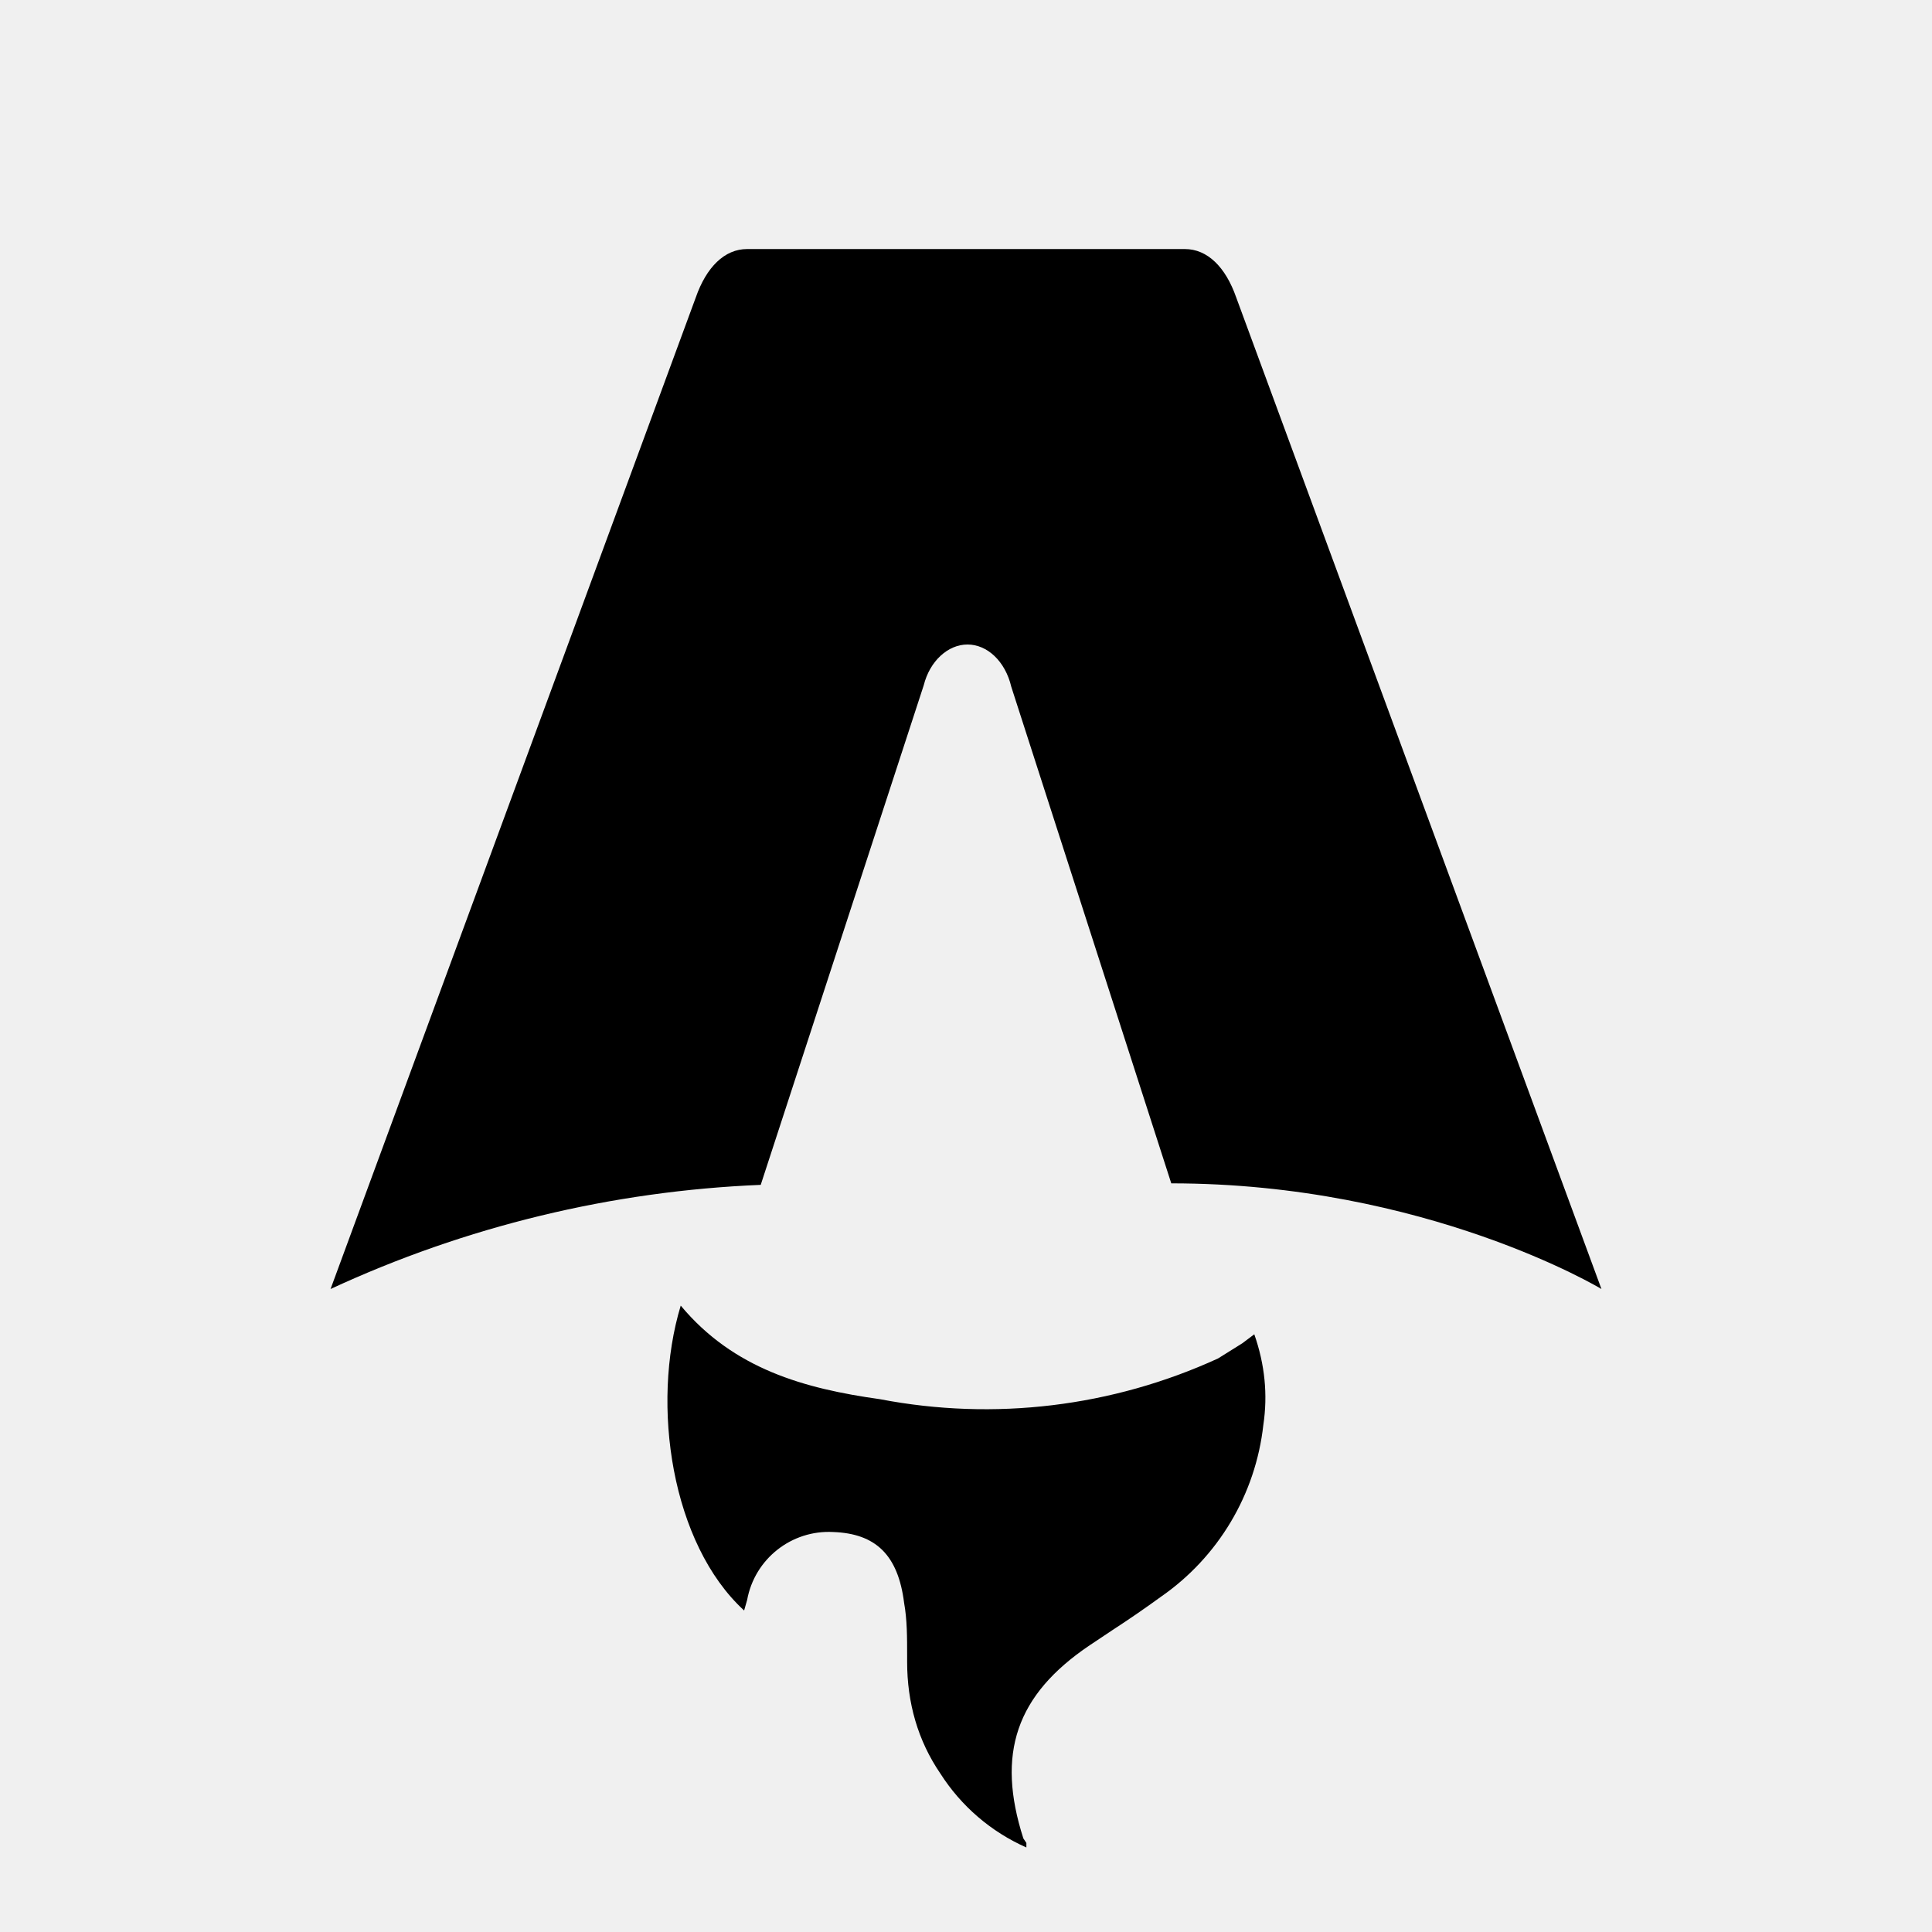
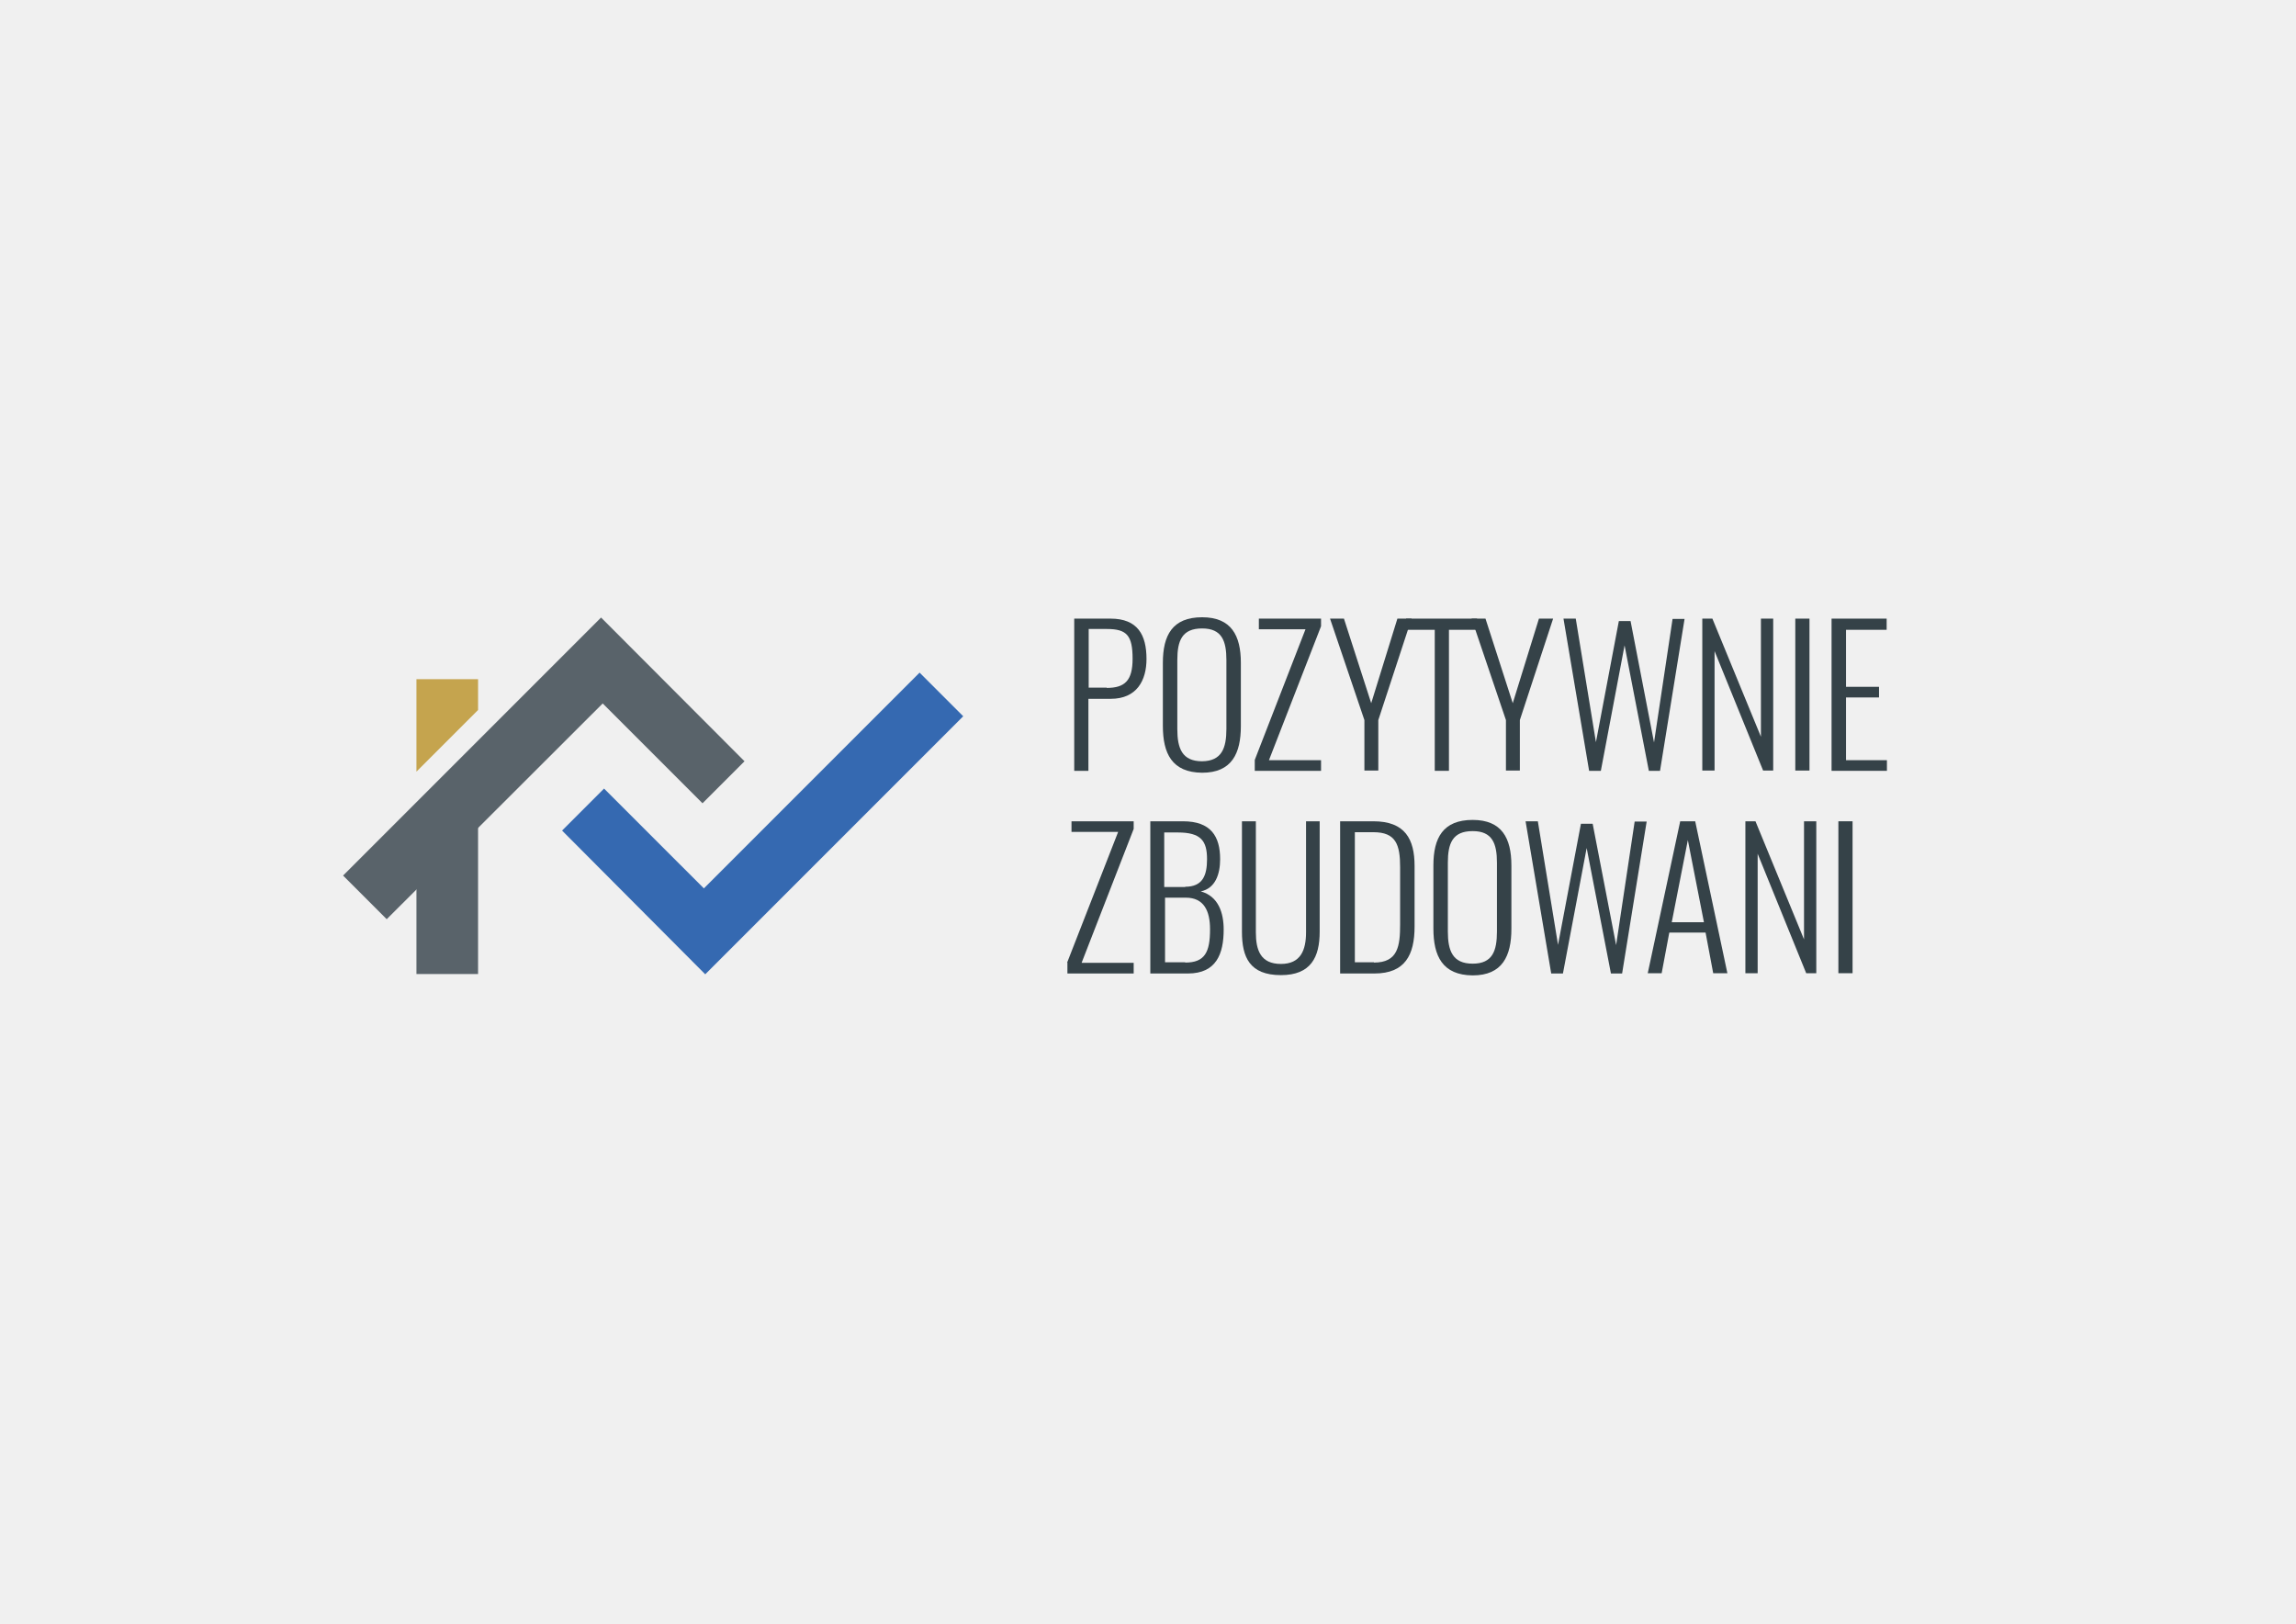
- <svg xmlns="http://www.w3.org/2000/svg" fill="none" viewBox="0 0 128 128">
-   <path d="M50.4 78.5a75.1 75.1 0 0 0-28.5 6.9l24.2-65.7c.7-2 1.9-3.2 3.4-3.2h29c1.5 0 2.7 1.2 3.4 3.2l24.2 65.7s-11.6-7-28.5-7L67 45.5c-.4-1.7-1.6-2.8-2.9-2.8-1.3 0-2.5 1.1-2.9 2.7L50.4 78.5Zm-1.1 28.2Zm-4.2-20.2c-2 6.6-.6 15.8 4.2 20.2a17.5 17.5 0 0 1 .2-.7 5.5 5.5 0 0 1 5.7-4.5c2.8.1 4.3 1.5 4.7 4.7.2 1.1.2 2.3.2 3.5v.4c0 2.7.7 5.2 2.2 7.4a13 13 0 0 0 5.7 4.9v-.3l-.2-.3c-1.8-5.6-.5-9.5 4.4-12.8l1.5-1a73 73 0 0 0 3.2-2.2 16 16 0 0 0 6.8-11.4c.3-2 .1-4-.6-6l-.8.6-1.6 1a37 37 0 0 1-22.4 2.7c-5-.7-9.7-2-13.2-6.2Z" />
-   <style>
-         path { fill: #000; }
-         @media (prefers-color-scheme: dark) {
-             path { fill: #FFF; }
-         }
-     </style>
+ <svg xmlns="http://www.w3.org/2000/svg" version="1.0" id="Warstwa_1" x="0px" y="0px" width="841.9px" height="595.3px" viewBox="0 0 841.9 595.3" style="enable-background:new 0 0 841.9 595.3;" xml:space="preserve">
+   <style type="text/css">
+ 	.st0{fill:#59636A;}
+ 	.st1{fill:#3569B1;}
+ 	.st2{fill:#C5A44E;}
+ 	.st3{fill:#354248;}
+ </style>
+   <g>
+     <g>
+       <g>
+         <path class="st0" d="M175.3,278.2v78.9h-22.6v-56.3L175.3,278.2z" />
+       </g>
+       <g>
+         <path class="st0" d="M273,279.1l-15.4,15.4l-36.6-36.6L141.8,337l-16-16l94.6-94.6L273,279.1z" />
+       </g>
+       <g>
+         <path class="st1" d="M206.1,304.5l15.4-15.4l36.6,36.6l79.1-79.1l16,16l-94.6,94.6L206.1,304.5z" />
+       </g>
+       <g>
+         <path class="st2" d="M175.3,249v11.3l-22.6,22.6V249H175.3z" />
+       </g>
+     </g>
+   </g>
+   <g>
+     <path class="st3" d="M393.9,226.8h13.3c10,0,13.2,6,13.2,14.8c0,7.9-3.6,14.6-13.1,14.6h-8.2v26.4h-5.2V226.8z M405.8,252.2   c6.7,0,9.5-2.7,9.5-10.7c0-8.5-2.1-10.9-9.4-10.9h-6.7v21.5H405.8z" />
+     <path class="st3" d="M426.4,266.1V243c0-10.1,3.5-16.7,14.4-16.7c10.7,0,14.2,6.7,14.2,16.7v23.2c0,10-3.3,17.1-14.2,17.1   C429.7,283.2,426.4,276.2,426.4,266.1z M449.7,267.2V242c0-7.1-1.7-11.6-8.9-11.6c-7.4,0-9.1,4.5-9.1,11.6v25.3   c0,7,1.7,11.8,9.1,11.8C448,279,449.7,274.3,449.7,267.2z" />
+     <path class="st3" d="M460.1,278.6l18.6-47.9h-17.1v-3.9h22.8v2.8l-19.1,49.1h19.1v3.9h-24.3V278.6z" />
+     <path class="st3" d="M500.3,264l-12.6-37.2h5.1l10,31l9.6-31h5.2L505.4,264v18.5h-5.1V264z" />
+     <path class="st3" d="M526.1,230.9h-10.5v-4.1h26v4.1h-10.3v51.7h-5.2V230.9z" />
+     <path class="st3" d="M552.2,264l-12.6-37.2h5.1l10,31l9.6-31h5.2L557.3,264v18.5h-5.1V264z" />
+     <path class="st3" d="M573.3,226.8h4.5l7.4,45.3l8.4-44.4h4.3l8.6,44.5l6.8-45.3h4.4l-9,55.7h-4.1l-8.9-46l-8.7,46h-4.3L573.3,226.8   z" />
+     <path class="st3" d="M624.1,226.8h3.8l17.8,43.3v-43.3h4.5v55.7h-3.7l-17.8-43.8v43.8h-4.5V226.8z" />
+     <path class="st3" d="M658.3,226.8h5.2v55.7h-5.2V226.8z" />
+     <path class="st3" d="M671.6,226.8h20.2v4.1h-14.9v20.9H689v3.9h-12.1v23h15v3.9h-20.3V226.8z" />
+     <path class="st3" d="M391.3,352.9L410,305h-17.1v-3.9h22.8v2.8l-19.1,49.1h19.1v3.9h-24.3V352.9z" />
+     <path class="st3" d="M421.8,301.1h12c10.2,0,13.6,5.5,13.6,13.9c0,5.4-1.7,10.7-7.1,11.8c6.5,1.8,8.4,7.9,8.4,14   c0,8.9-2.7,16.1-13.1,16.1h-13.8V301.1z M434.6,325.1c6.3,0,8-4,8-10.1c0-6.7-2.2-9.8-10.7-9.8h-5v20H434.6z M434.6,352.9   c7.2,0,9.1-3.8,9.1-12.2c0-6.7-2.2-11.6-8.9-11.6h-7.6v23.7H434.6z" />
+     <path class="st3" d="M455.4,341.6v-40.5h5.1v40.7c0,6.5,1.7,11.6,9.2,11.6c7.2,0,9.2-5,9.2-11.6v-40.7h5v40.5   c0,9.3-3.2,15.9-14.2,15.9C458.2,357.5,455.4,350.9,455.4,341.6z" />
+     <path class="st3" d="M491.5,301.1h12.1c11.6,0,15.1,6.5,15.1,16.4v22.2c0,10.4-3.5,17.2-14.7,17.2h-12.6V301.1z M503.8,352.9   c8.8,0,9.6-6,9.6-14.1V318c0-8.3-1.5-12.9-9.8-12.9h-6.8v47.7H503.8z" />
+     <path class="st3" d="M525.6,340.4v-23.1c0-10.1,3.5-16.7,14.4-16.7c10.7,0,14.2,6.7,14.2,16.7v23.2c0,10-3.3,17.1-14.2,17.1   C528.9,357.5,525.6,350.5,525.6,340.4z M548.9,341.5v-25.2c0-7.1-1.7-11.6-8.9-11.6c-7.4,0-9.1,4.5-9.1,11.6v25.2   c0,7,1.7,11.8,9.1,11.8C547.3,353.3,548.9,348.6,548.9,341.5z" />
+     <path class="st3" d="M559.4,301.1h4.5l7.4,45.3l8.4-44.4h4.3l8.6,44.5l6.8-45.3h4.4l-9,55.7h-4.1l-8.9-46l-8.7,46h-4.3L559.4,301.1   z" />
+     <path class="st3" d="M616.1,301.1h5.5l11.8,55.7h-5.2l-2.8-14.9h-13.3l-2.8,14.9h-5.1L616.1,301.1z M624.8,338.1l-5.9-30.1   l-5.9,30.1H624.8z" />
+     <path class="st3" d="M639.9,301.1h3.8l17.8,43.3v-43.3h4.5v55.7h-3.7l-17.8-43.8v43.8h-4.5V301.1z" />
+     <path class="st3" d="M674.1,301.1h5.2v55.7h-5.2V301.1z" />
+   </g>
</svg>
